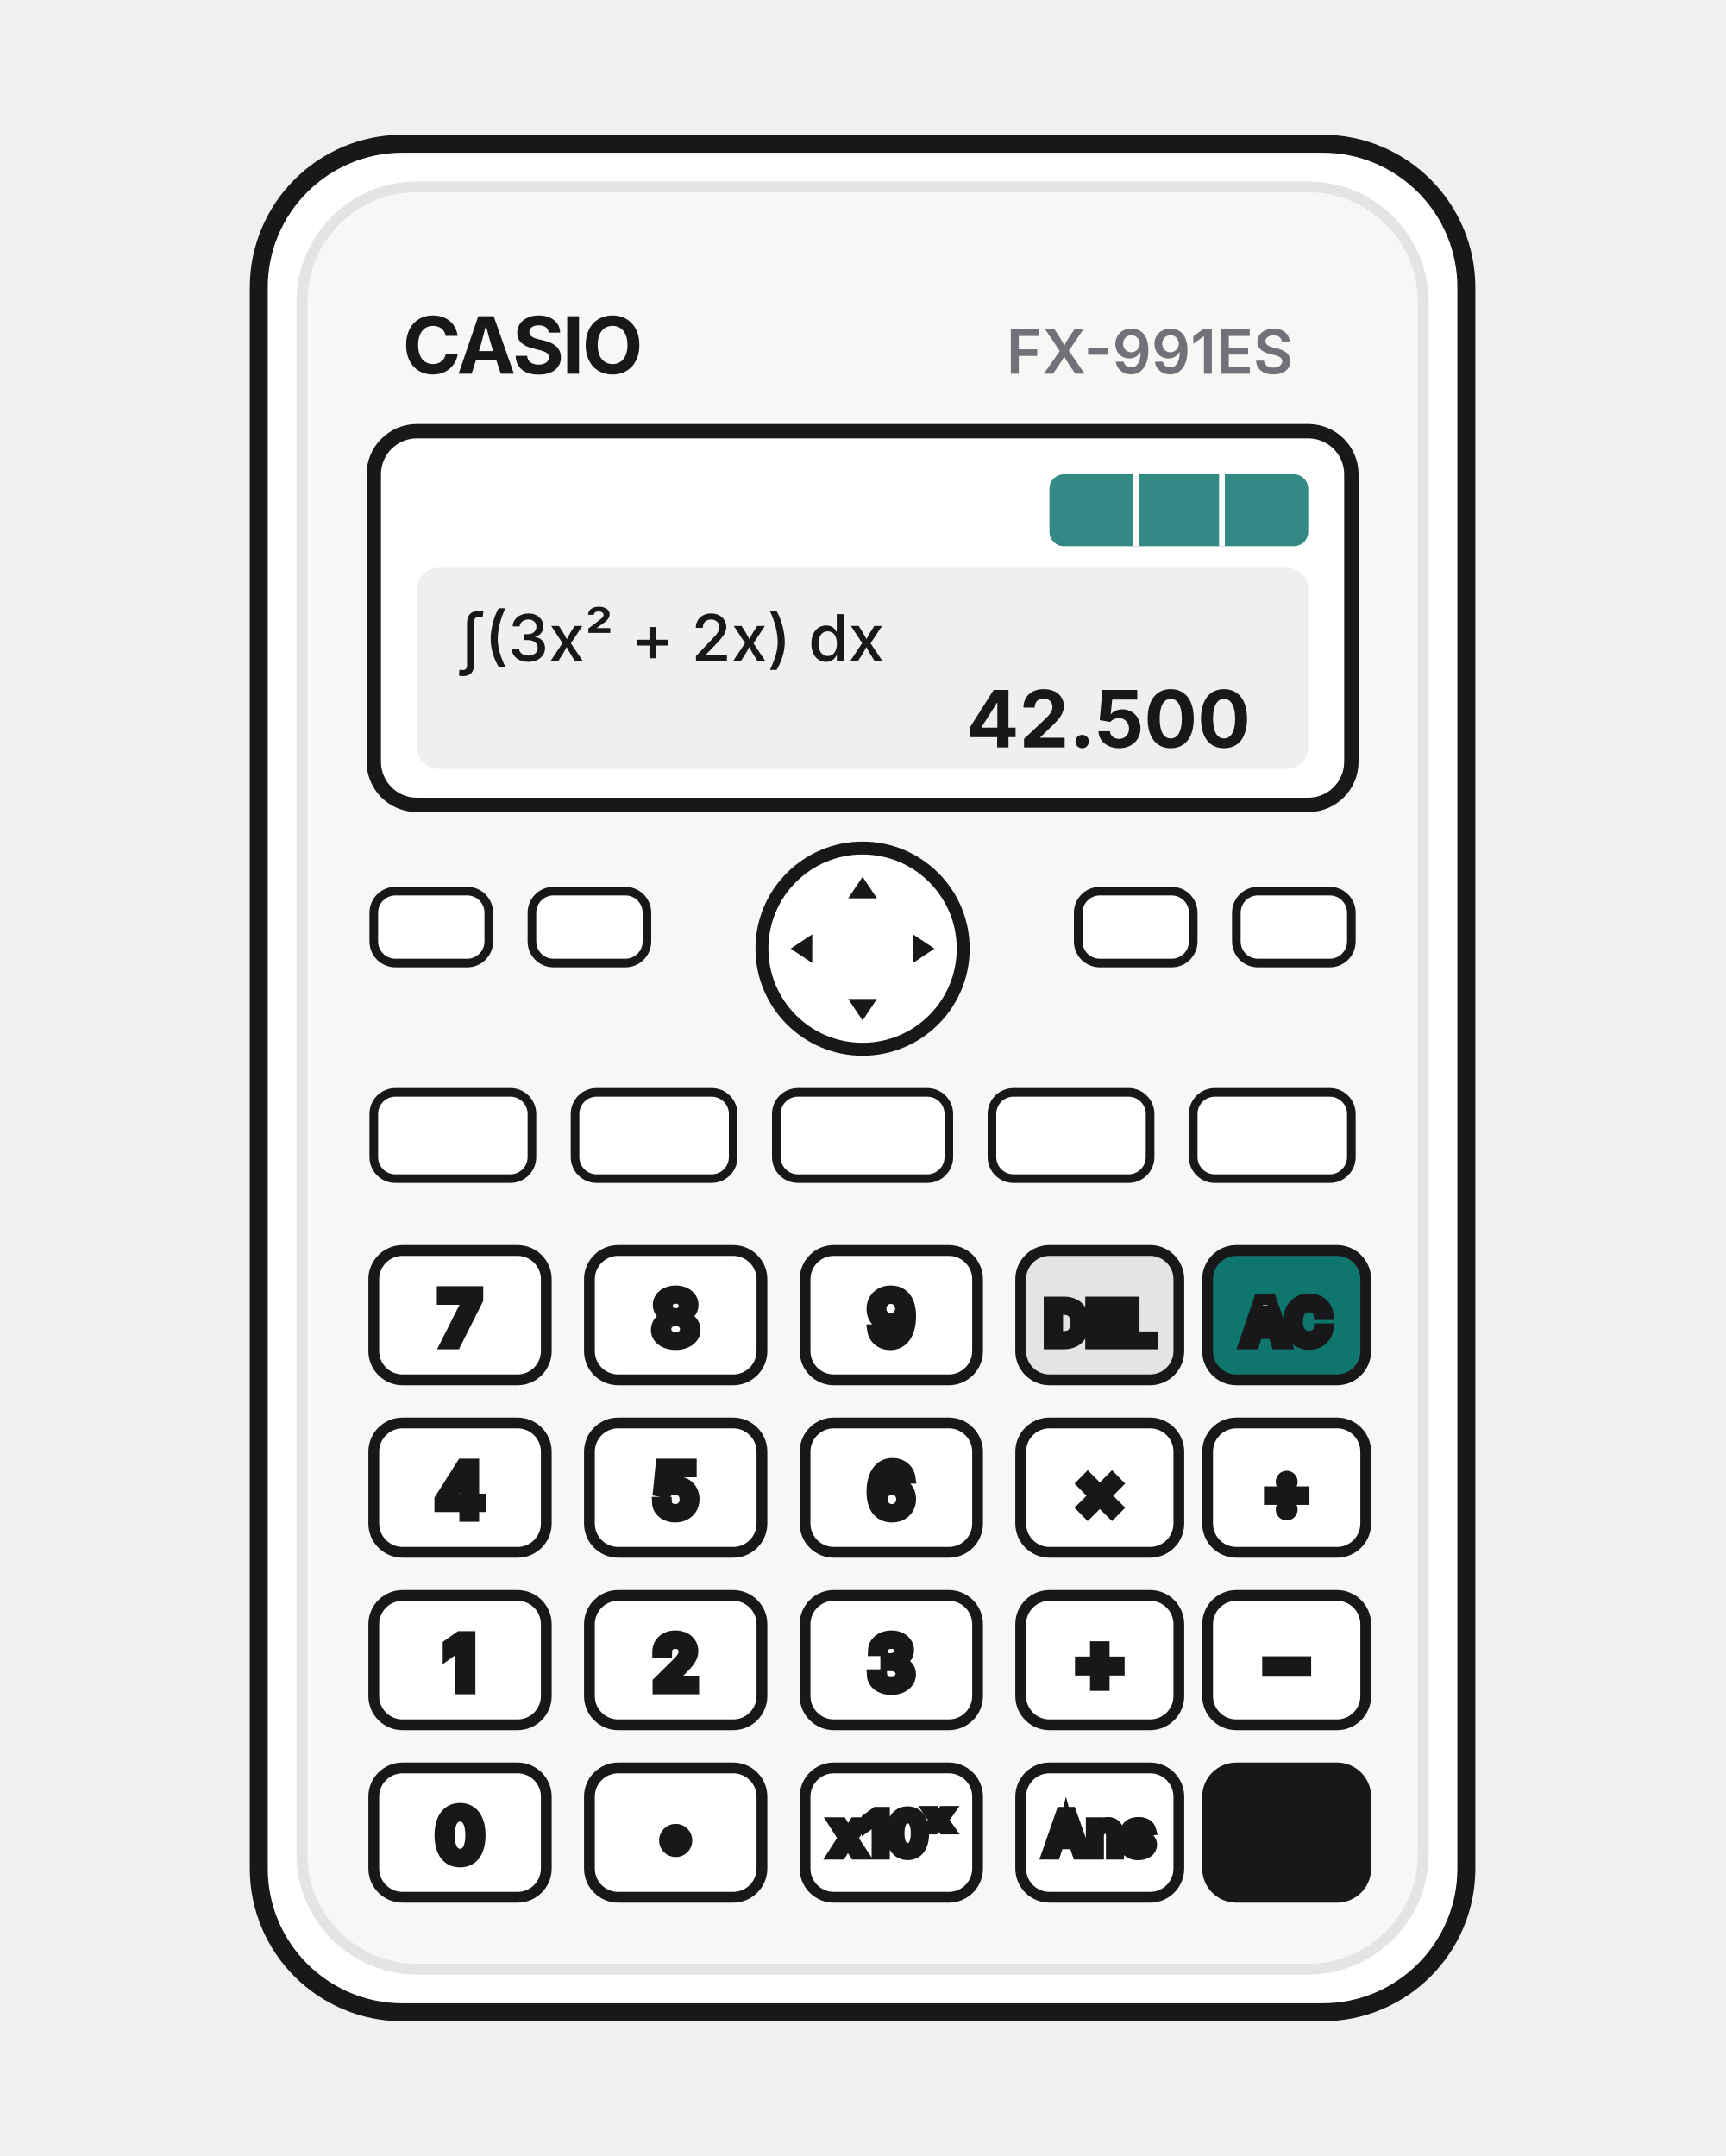
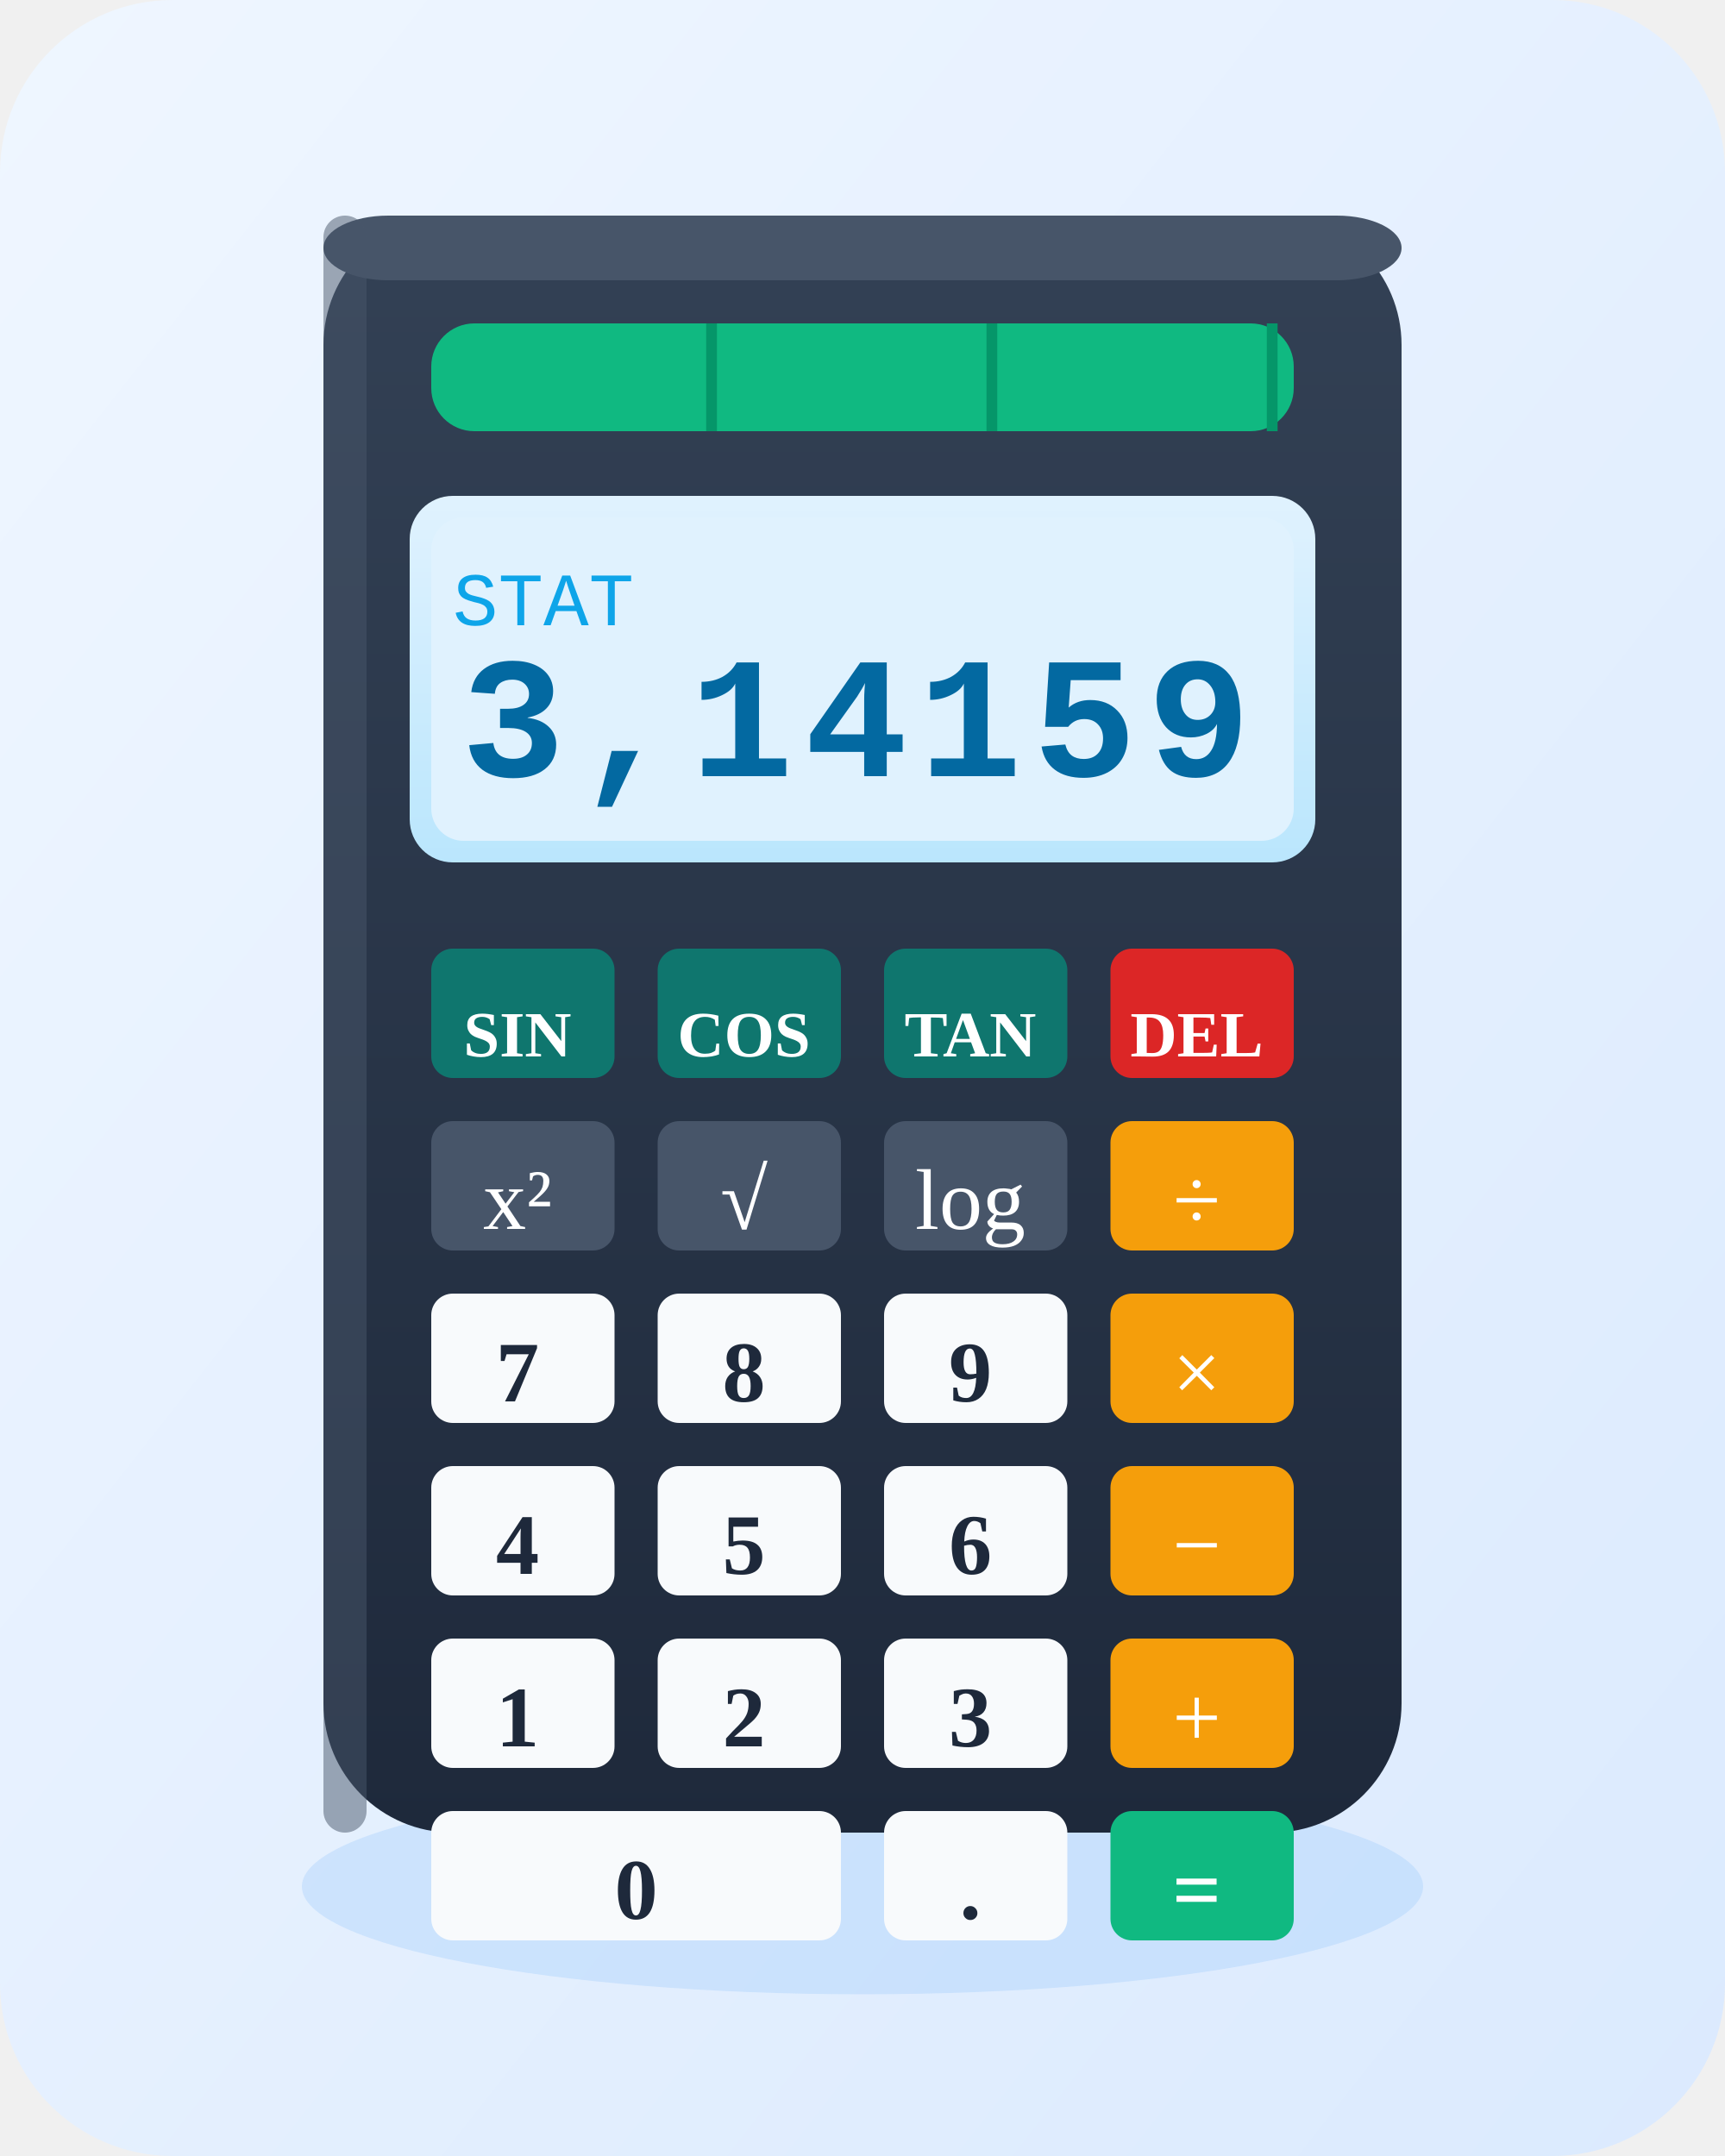
- <svg xmlns="http://www.w3.org/2000/svg" viewBox="0 0 240 300" width="100%" height="100%" fill="none">
-   <rect x="36" y="20" width="168" height="260" rx="20" fill="#FFFFFF" stroke="#18181B" stroke-width="2.5" />
-   <rect x="42" y="26" width="156" height="248" rx="16" fill="#F7F7F5" stroke="#E4E4E7" stroke-width="1.5" />
-   <text x="56" y="52" fill="#18181B" font-family="Inter, system-ui, sans-serif" font-size="11" font-weight="700" letter-spacing="-0.3">CASIO</text>
-   <text x="140" y="52" fill="#71717A" font-family="Inter, monospace" font-size="8.5" font-weight="600">FX-991ES</text>
-   <g transform="translate(52, 60)">
-     <rect width="136" height="52" rx="6" fill="#FFFFFF" stroke="#18181B" stroke-width="2" />
-     <rect x="94" y="6" width="36" height="10" rx="2" fill="#0F766E" opacity="0.85" />
-     <line x1="106" y1="6" x2="106" y2="16" stroke="#FFFFFF" stroke-width="0.8" />
-     <line x1="118" y1="6" x2="118" y2="16" stroke="#FFFFFF" stroke-width="0.8" />
-     <rect x="6" y="19" width="124" height="28" rx="3" fill="#E4E4E7" opacity="0.6" />
-     <text x="12" y="32" fill="#18181B" font-family="Inter, monospace" font-size="9" font-weight="500">∫(3x² + 2x) dx</text>
-     <text x="122" y="44" fill="#18181B" font-family="Inter, monospace" font-size="11" font-weight="700" text-anchor="end">42.500</text>
+ <svg xmlns="http://www.w3.org/2000/svg" viewBox="0 0 160 200" width="160" height="200">
+   <defs>
+     <linearGradient id="bg-hm" x1="0" y1="0" x2="1" y2="1">
+       <stop offset="0%" stop-color="#EFF6FF" />
+       <stop offset="100%" stop-color="#DBEAFE" />
+     </linearGradient>
+     <linearGradient id="body-hm" x1="0" y1="0" x2="0" y2="1">
+       <stop offset="0%" stop-color="#334155" />
+       <stop offset="100%" stop-color="#1E293B" />
+     </linearGradient>
+     <linearGradient id="lcd-hm" x1="0" y1="0" x2="0" y2="1">
+       <stop offset="0%" stop-color="#E0F2FE" />
+       <stop offset="100%" stop-color="#BAE6FD" />
+     </linearGradient>
+   </defs>
+   <rect width="160" height="200" fill="url(#bg-hm)" rx="16" />
+   <ellipse cx="80" cy="175" rx="52" ry="10" fill="#93C5FD" opacity="0.3" />
+   <rect x="30" y="20" width="100" height="150" fill="url(#body-hm)" rx="12" />
+   <rect x="30" y="20" width="100" height="6" fill="#475569" rx="6" />
+   <rect x="30" y="20" width="4" height="150" fill="#475569" rx="2" opacity="0.5" />
+   <rect x="40" y="30" width="80" height="10" fill="#10B981" rx="4" />
+   <line x1="66" y1="30" x2="66" y2="40" stroke="#059669" stroke-width="1" />
+   <line x1="92" y1="30" x2="92" y2="40" stroke="#059669" stroke-width="1" />
+   <line x1="118" y1="30" x2="118" y2="40" stroke="#059669" stroke-width="1" />
+   <rect x="38" y="46" width="84" height="34" fill="url(#lcd-hm)" rx="4" />
+   <rect x="40" y="48" width="80" height="30" fill="#E0F2FE" rx="3" />
+   <text x="116" y="72" text-anchor="end" font-family="'Courier New', monospace" font-size="16" font-weight="bold" fill="#0369A1" letter-spacing="1">3,14159</text>
+   <text x="42" y="58" font-family="'Courier New', monospace" font-size="7" fill="#0EA5E9">STAT</text>
+   <g>
+     <rect x="40" y="88" width="17" height="12" fill="#0F766E" rx="2" />
+     <rect x="61" y="88" width="17" height="12" fill="#0F766E" rx="2" />
+     <rect x="82" y="88" width="17" height="12" fill="#0F766E" rx="2" />
+     <rect x="103" y="88" width="17" height="12" fill="#DC2626" rx="2" />
+     <text x="48" y="98" text-anchor="middle" font-size="6" fill="white" font-weight="bold">SIN</text>
+     <text x="69" y="98" text-anchor="middle" font-size="6" fill="white" font-weight="bold">COS</text>
+     <text x="90" y="98" text-anchor="middle" font-size="6" fill="white" font-weight="bold">TAN</text>
+     <text x="111" y="98" text-anchor="middle" font-size="6" fill="white" font-weight="bold">DEL</text>
  </g>
-   <circle cx="120" cy="132" r="14" fill="#FFFFFF" stroke="#18181B" stroke-width="1.8" />
-   <path d="M 120 122 L 122 125 L 118 125 Z" fill="#18181B" />
-   <path d="M 120 142 L 122 139 L 118 139 Z" fill="#18181B" />
-   <path d="M 110 132 L 113 130 L 113 134 Z" fill="#18181B" />
-   <path d="M 130 132 L 127 130 L 127 134 Z" fill="#18181B" />
-   <g fill="#FFFFFF" stroke="#18181B" stroke-width="1.2">
-     <rect x="52" y="124" width="16" height="10" rx="3" />
-     <rect x="74" y="124" width="16" height="10" rx="3" />
-     <rect x="150" y="124" width="16" height="10" rx="3" />
-     <rect x="172" y="124" width="16" height="10" rx="3" />
+   <g>
+     <rect x="40" y="104" width="17" height="12" fill="#475569" rx="2" />
+     <rect x="61" y="104" width="17" height="12" fill="#475569" rx="2" />
+     <rect x="82" y="104" width="17" height="12" fill="#475569" rx="2" />
+     <rect x="103" y="104" width="17" height="12" fill="#F59E0B" rx="2" />
+     <text x="48" y="114" text-anchor="middle" font-size="8" fill="white">x²</text>
+     <text x="69" y="114" text-anchor="middle" font-size="8" fill="white">√</text>
+     <text x="90" y="114" text-anchor="middle" font-size="8" fill="white">log</text>
+     <text x="111" y="114" text-anchor="middle" font-size="8" fill="white">÷</text>
  </g>
-   <g fill="#FFFFFF" stroke="#18181B" stroke-width="1.2">
-     <rect x="52" y="152" width="22" height="12" rx="3" />
-     <rect x="80" y="152" width="22" height="12" rx="3" />
-     <rect x="108" y="152" width="24" height="12" rx="3" />
-     <rect x="138" y="152" width="22" height="12" rx="3" />
-     <rect x="166" y="152" width="22" height="12" rx="3" />
+   <g>
+     <rect x="40" y="120" width="17" height="12" fill="#F8FAFC" rx="2" />
+     <rect x="61" y="120" width="17" height="12" fill="#F8FAFC" rx="2" />
+     <rect x="82" y="120" width="17" height="12" fill="#F8FAFC" rx="2" />
+     <rect x="103" y="120" width="17" height="12" fill="#F59E0B" rx="2" />
+     <text x="48" y="130" text-anchor="middle" font-size="8" fill="#1E293B" font-weight="600">7</text>
+     <text x="69" y="130" text-anchor="middle" font-size="8" fill="#1E293B" font-weight="600">8</text>
+     <text x="90" y="130" text-anchor="middle" font-size="8" fill="#1E293B" font-weight="600">9</text>
+     <text x="111" y="130" text-anchor="middle" font-size="8" fill="white">×</text>
+     <rect x="40" y="136" width="17" height="12" fill="#F8FAFC" rx="2" />
+     <rect x="61" y="136" width="17" height="12" fill="#F8FAFC" rx="2" />
+     <rect x="82" y="136" width="17" height="12" fill="#F8FAFC" rx="2" />
+     <rect x="103" y="136" width="17" height="12" fill="#F59E0B" rx="2" />
+     <text x="48" y="146" text-anchor="middle" font-size="8" fill="#1E293B" font-weight="600">4</text>
+     <text x="69" y="146" text-anchor="middle" font-size="8" fill="#1E293B" font-weight="600">5</text>
+     <text x="90" y="146" text-anchor="middle" font-size="8" fill="#1E293B" font-weight="600">6</text>
+     <text x="111" y="146" text-anchor="middle" font-size="8" fill="white">−</text>
+     <rect x="40" y="152" width="17" height="12" fill="#F8FAFC" rx="2" />
+     <rect x="61" y="152" width="17" height="12" fill="#F8FAFC" rx="2" />
+     <rect x="82" y="152" width="17" height="12" fill="#F8FAFC" rx="2" />
+     <rect x="103" y="152" width="17" height="12" fill="#F59E0B" rx="2" />
+     <text x="48" y="162" text-anchor="middle" font-size="8" fill="#1E293B" font-weight="600">1</text>
+     <text x="69" y="162" text-anchor="middle" font-size="8" fill="#1E293B" font-weight="600">2</text>
+     <text x="90" y="162" text-anchor="middle" font-size="8" fill="#1E293B" font-weight="600">3</text>
+     <text x="111" y="162" text-anchor="middle" font-size="8" fill="white">+</text>
  </g>
-   <g fill="#FFFFFF" stroke="#18181B" stroke-width="1.5">
-     <rect x="52" y="174" width="24" height="18" rx="4" />
-     <text x="64" y="187" fill="#18181B" font-family="Inter, sans-serif" font-size="10" font-weight="600" text-anchor="middle">7</text>
-     <rect x="82" y="174" width="24" height="18" rx="4" />
-     <text x="94" y="187" fill="#18181B" font-family="Inter, sans-serif" font-size="10" font-weight="600" text-anchor="middle">8</text>
-     <rect x="112" y="174" width="24" height="18" rx="4" />
-     <text x="124" y="187" fill="#18181B" font-family="Inter, sans-serif" font-size="10" font-weight="600" text-anchor="middle">9</text>
-     <rect x="142" y="174" width="22" height="18" rx="4" fill="#E4E4E7" />
-     <text x="153" y="187" fill="#18181B" font-family="Inter, sans-serif" font-size="8" font-weight="700" text-anchor="middle">DEL</text>
-     <rect x="168" y="174" width="22" height="18" rx="4" fill="#0F766E" />
-     <text x="179" y="187" fill="#FFFFFF" font-family="Inter, sans-serif" font-size="8.5" font-weight="700" text-anchor="middle">AC</text>
-     <rect x="52" y="198" width="24" height="18" rx="4" />
-     <text x="64" y="211" fill="#18181B" font-family="Inter, sans-serif" font-size="10" font-weight="600" text-anchor="middle">4</text>
-     <rect x="82" y="198" width="24" height="18" rx="4" />
-     <text x="94" y="211" fill="#18181B" font-family="Inter, sans-serif" font-size="10" font-weight="600" text-anchor="middle">5</text>
-     <rect x="112" y="198" width="24" height="18" rx="4" />
-     <text x="124" y="211" fill="#18181B" font-family="Inter, sans-serif" font-size="10" font-weight="600" text-anchor="middle">6</text>
-     <rect x="142" y="198" width="22" height="18" rx="4" />
-     <text x="153" y="211" fill="#18181B" font-family="Inter, sans-serif" font-size="10" font-weight="600" text-anchor="middle">×</text>
-     <rect x="168" y="198" width="22" height="18" rx="4" />
-     <text x="179" y="211" fill="#18181B" font-family="Inter, sans-serif" font-size="10" font-weight="600" text-anchor="middle">÷</text>
-     <rect x="52" y="222" width="24" height="18" rx="4" />
-     <text x="64" y="235" fill="#18181B" font-family="Inter, sans-serif" font-size="10" font-weight="600" text-anchor="middle">1</text>
-     <rect x="82" y="222" width="24" height="18" rx="4" />
-     <text x="94" y="235" fill="#18181B" font-family="Inter, sans-serif" font-size="10" font-weight="600" text-anchor="middle">2</text>
-     <rect x="112" y="222" width="24" height="18" rx="4" />
-     <text x="124" y="235" fill="#18181B" font-family="Inter, sans-serif" font-size="10" font-weight="600" text-anchor="middle">3</text>
-     <rect x="142" y="222" width="22" height="18" rx="4" />
-     <text x="153" y="235" fill="#18181B" font-family="Inter, sans-serif" font-size="11" font-weight="600" text-anchor="middle">+</text>
-     <rect x="168" y="222" width="22" height="18" rx="4" />
-     <text x="179" y="235" fill="#18181B" font-family="Inter, sans-serif" font-size="11" font-weight="600" text-anchor="middle">−</text>
-     <rect x="52" y="246" width="24" height="18" rx="4" />
-     <text x="64" y="259" fill="#18181B" font-family="Inter, sans-serif" font-size="10" font-weight="600" text-anchor="middle">0</text>
-     <rect x="82" y="246" width="24" height="18" rx="4" />
-     <text x="94" y="259" fill="#18181B" font-family="Inter, sans-serif" font-size="10" font-weight="600" text-anchor="middle">•</text>
-     <rect x="112" y="246" width="24" height="18" rx="4" />
-     <text x="124" y="258" fill="#18181B" font-family="Inter, sans-serif" font-size="8" font-weight="600" text-anchor="middle">x10ˣ</text>
-     <rect x="142" y="246" width="22" height="18" rx="4" />
-     <text x="153" y="258" fill="#18181B" font-family="Inter, sans-serif" font-size="8" font-weight="600" text-anchor="middle">Ans</text>
-     <rect x="168" y="246" width="22" height="18" rx="4" fill="#18181B" />
-     <text x="179" y="259" fill="#FFFFFF" font-family="Inter, sans-serif" font-size="11" font-weight="700" text-anchor="middle">=</text>
-   </g>
+   <rect x="40" y="168" width="38" height="12" fill="#F8FAFC" rx="2" />
+   <rect x="82" y="168" width="17" height="12" fill="#F8FAFC" rx="2" />
+   <rect x="103" y="168" width="17" height="12" fill="#10B981" rx="2" />
+   <text x="59" y="178" text-anchor="middle" font-size="8" fill="#1E293B" font-weight="600">0</text>
+   <text x="90" y="178" text-anchor="middle" font-size="8" fill="#1E293B" font-weight="600">.</text>
+   <text x="111" y="178" text-anchor="middle" font-size="8" fill="white" font-weight="bold">=</text>
</svg>
